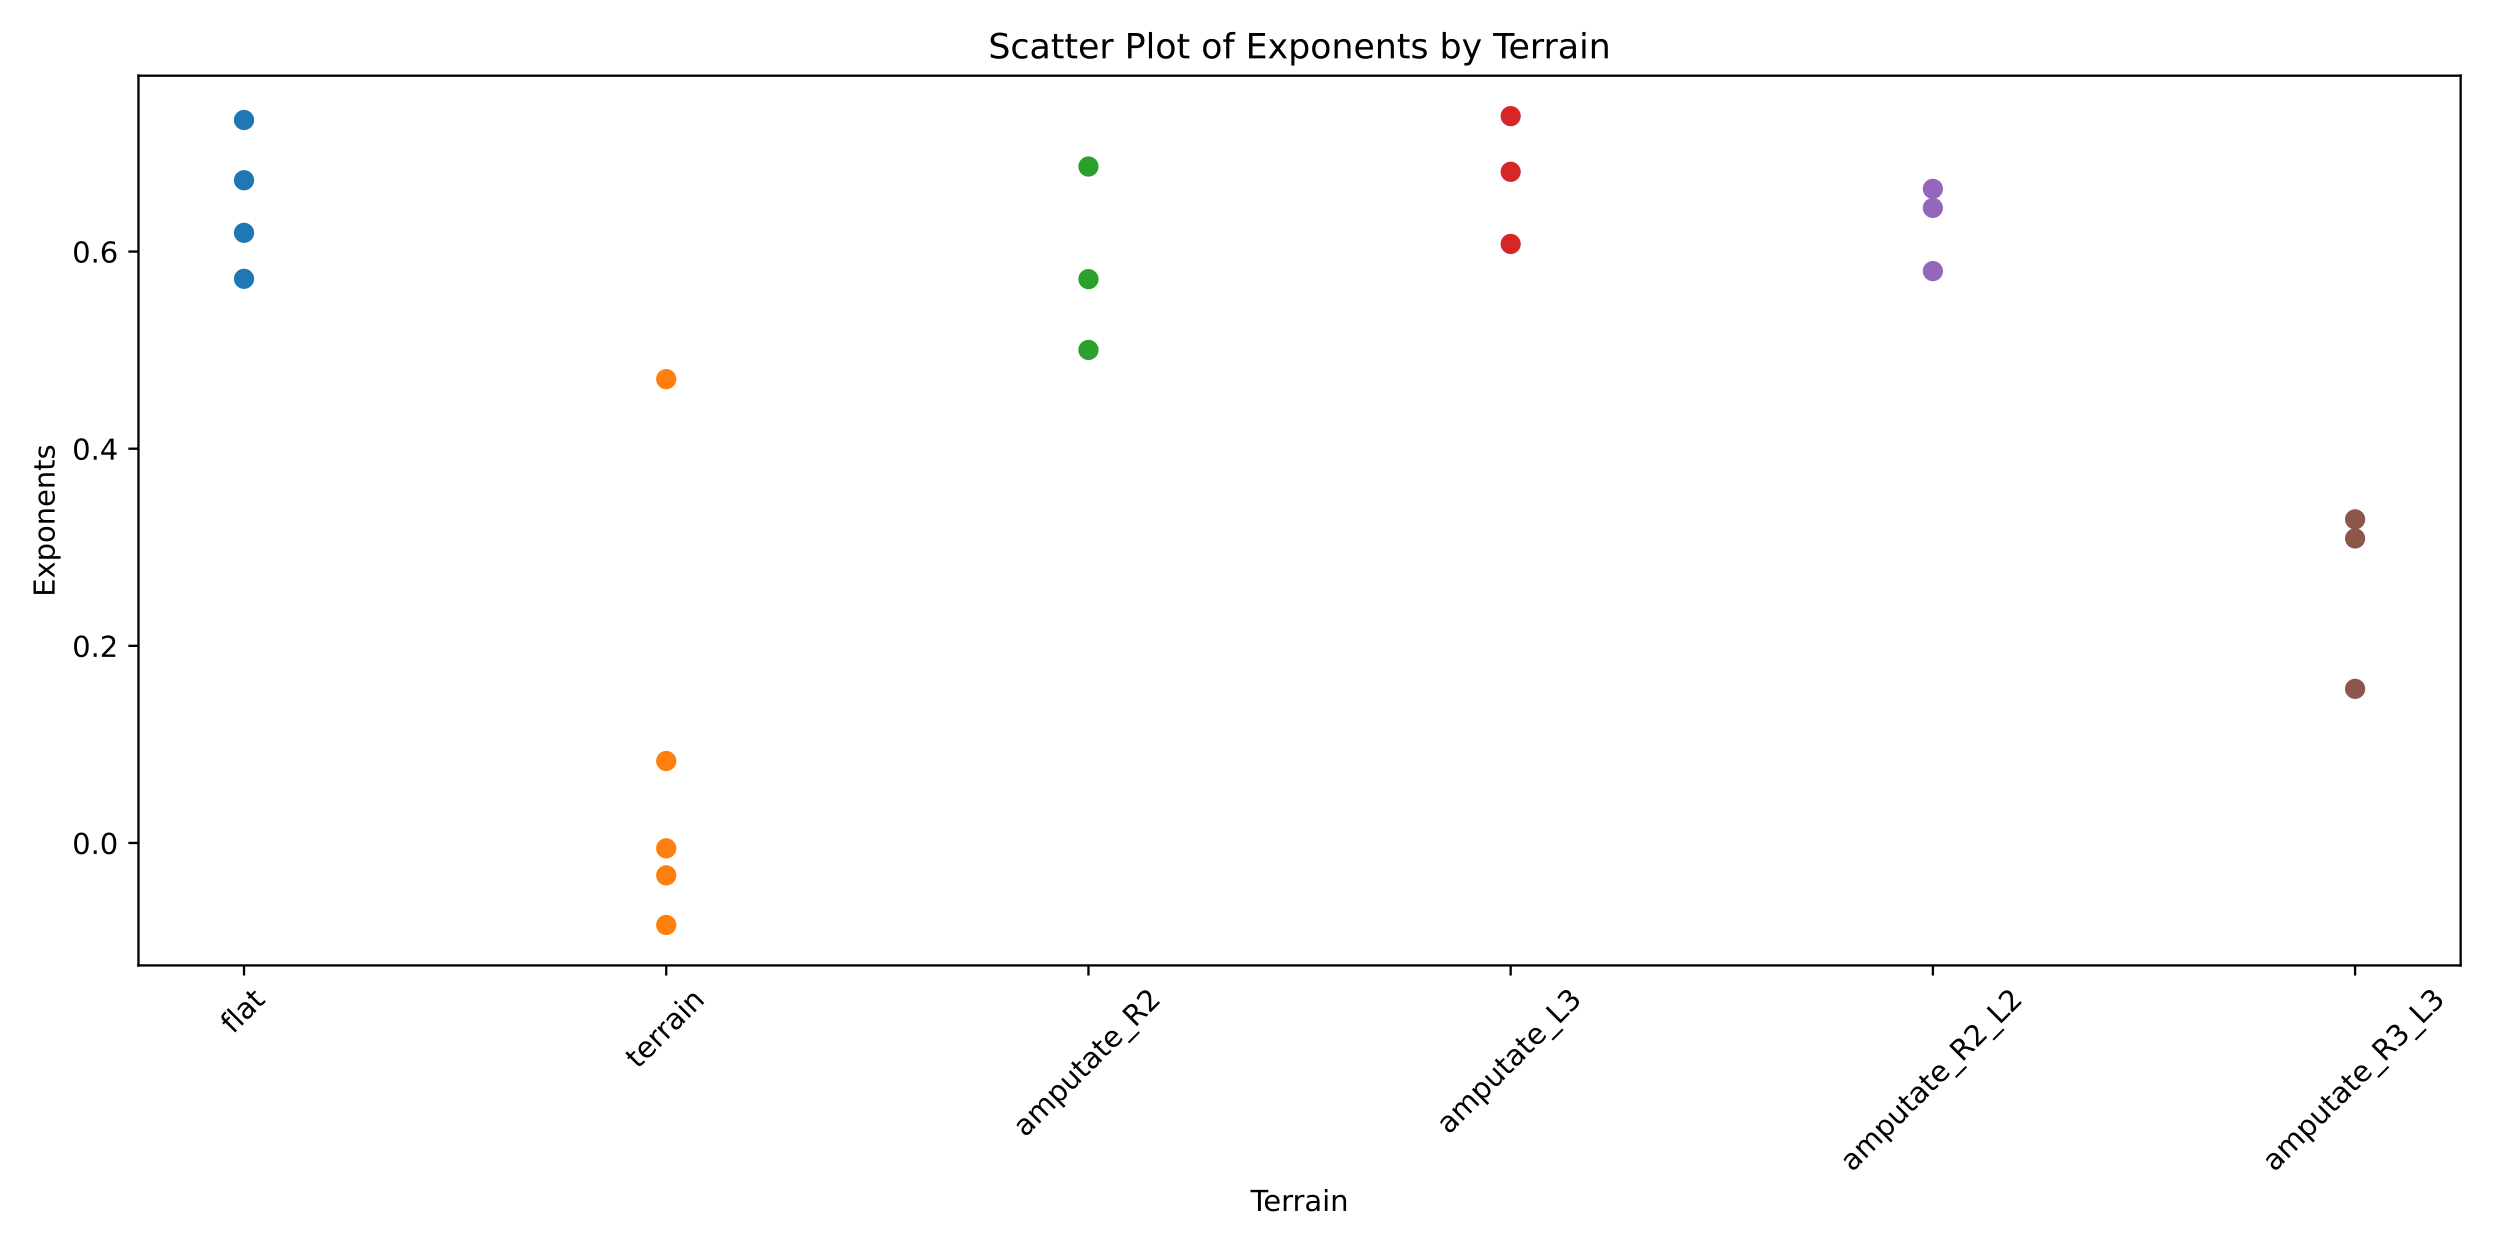
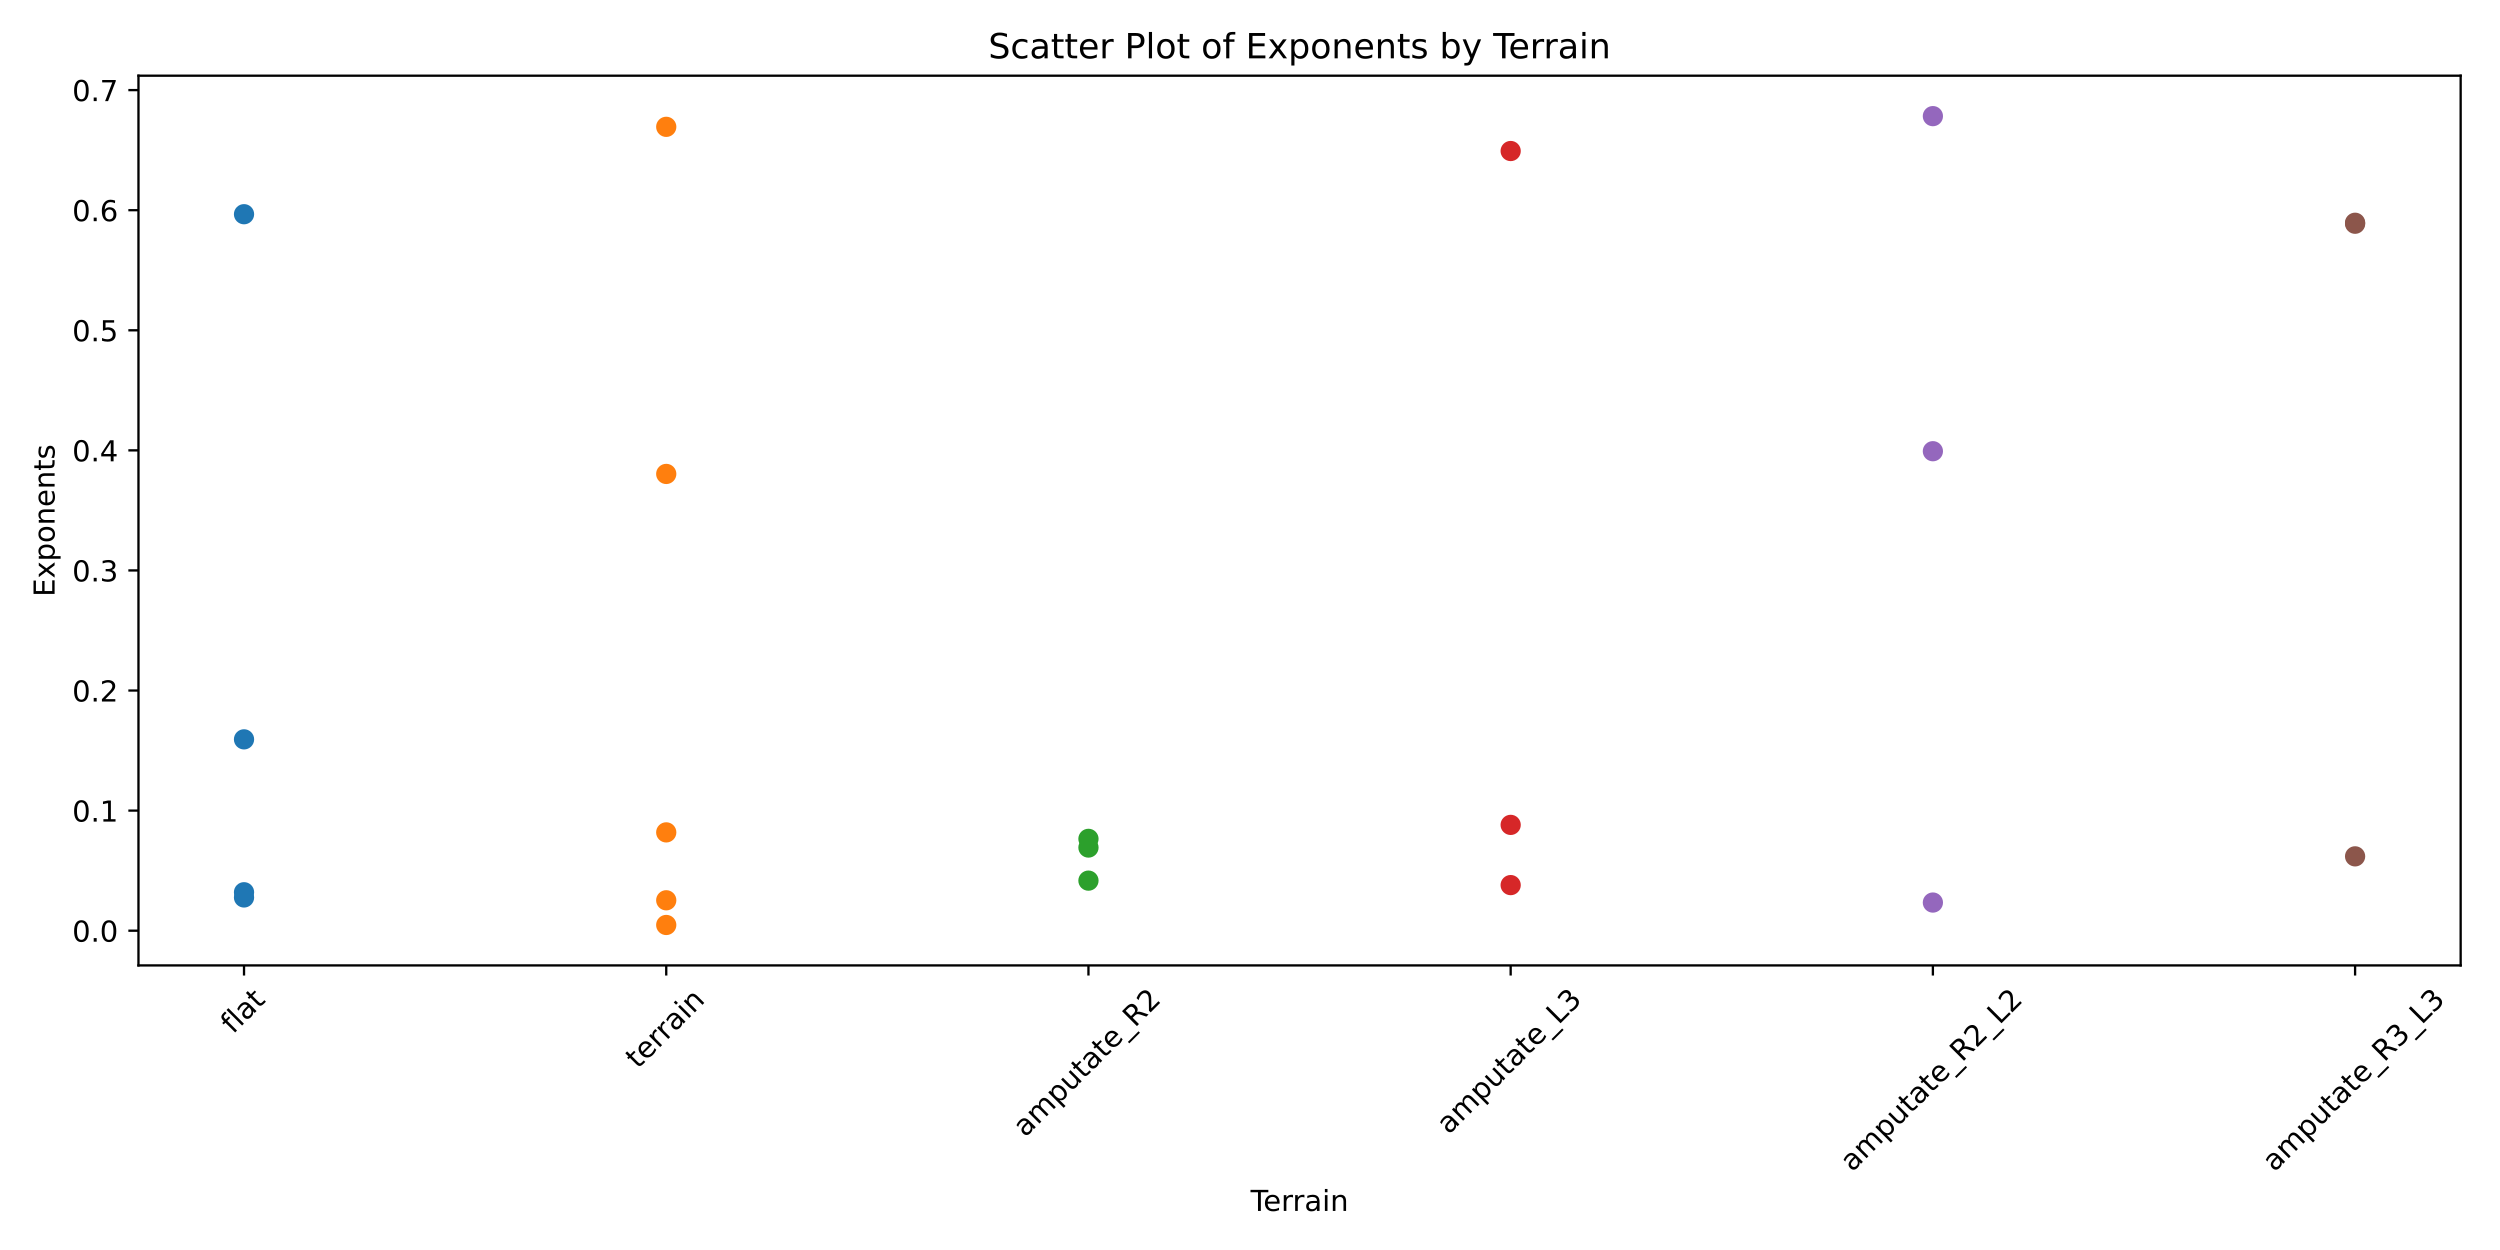
<svg xmlns="http://www.w3.org/2000/svg" xmlns:xlink="http://www.w3.org/1999/xlink" width="864pt" height="432pt" viewBox="0 0 864 432" version="1.1">
  <defs>
    <style type="text/css">*{stroke-linejoin: round; stroke-linecap: butt}</style>
  </defs>
  <g id="figure_1">
    <g id="patch_1">
      <path d="M 0 432  L 864 432  L 864 0  L 0 0  z " style="fill: #ffffff" />
    </g>
    <g id="axes_1">
      <g id="patch_2">
        <path d="M 47.855 333.648  L 850.401 333.648  L 850.401 26.16  L 47.855 26.16  z " style="fill: #ffffff" />
      </g>
      <g id="PathCollection_1">
        <defs>
-           <path id="me77b63326f" d="M 0 3  C 0.796 3 1.559 2.684 2.121 2.121  C 2.684 1.559 3 0.796 3 0  C 3 -0.796 2.684 -1.559 2.121 -2.121  C 1.559 -2.684 0.796 -3 0 -3  C -0.796 -3 -1.559 -2.684 -2.121 -2.121  C -2.684 -1.559 -3 -0.796 -3 0  C -3 0.796 -2.684 1.559 -2.121 2.121  C -1.559 2.684 -0.796 3 0 3  z " style="stroke: #1f77b4" />
-         </defs>
-         <g clip-path="url(#p70f7010eb5)">
-           <use xlink:href="#me77b63326f" x="84.334" y="41.478" style="fill: #1f77b4; stroke: #1f77b4" />
-           <use xlink:href="#me77b63326f" x="84.334" y="62.297" style="fill: #1f77b4; stroke: #1f77b4" />
-           <use xlink:href="#me77b63326f" x="84.334" y="80.461" style="fill: #1f77b4; stroke: #1f77b4" />
-           <use xlink:href="#me77b63326f" x="84.334" y="96.36" style="fill: #1f77b4; stroke: #1f77b4" />
+           <path id="m7a53cfceef" d="M 0 3  C 0.796 3 1.559 2.684 2.121 2.121  C 2.684 1.559 3 0.796 3 0  C 3 -0.796 2.684 -1.559 2.121 -2.121  C 1.559 -2.684 0.796 -3 0 -3  C -0.796 -3 -1.559 -2.684 -2.121 -2.121  C -2.684 -1.559 -3 -0.796 -3 0  C -3 0.796 -2.684 1.559 -2.121 2.121  C -1.559 2.684 -0.796 3 0 3  z " style="stroke: #1f77b4" />
+         </defs>
+         <g clip-path="url(#pd0fecdc5cd)">
+           <use xlink:href="#m7a53cfceef" x="84.334" y="74.033" style="fill: #1f77b4; stroke: #1f77b4" />
+           <use xlink:href="#m7a53cfceef" x="84.334" y="255.52" style="fill: #1f77b4; stroke: #1f77b4" />
+           <use xlink:href="#m7a53cfceef" x="84.334" y="310.161" style="fill: #1f77b4; stroke: #1f77b4" />
+           <use xlink:href="#m7a53cfceef" x="84.334" y="308.36" style="fill: #1f77b4; stroke: #1f77b4" />
        </g>
      </g>
      <g id="PathCollection_2">
        <defs>
-           <path id="m90e0bdf16c" d="M 0 3  C 0.796 3 1.559 2.684 2.121 2.121  C 2.684 1.559 3 0.796 3 0  C 3 -0.796 2.684 -1.559 2.121 -2.121  C 1.559 -2.684 0.796 -3 0 -3  C -0.796 -3 -1.559 -2.684 -2.121 -2.121  C -2.684 -1.559 -3 -0.796 -3 0  C -3 0.796 -2.684 1.559 -2.121 2.121  C -1.559 2.684 -0.796 3 0 3  z " style="stroke: #ff7f0e" />
-         </defs>
-         <g clip-path="url(#p70f7010eb5)">
-           <use xlink:href="#m90e0bdf16c" x="230.252" y="262.997" style="fill: #ff7f0e; stroke: #ff7f0e" />
-           <use xlink:href="#m90e0bdf16c" x="230.252" y="319.672" style="fill: #ff7f0e; stroke: #ff7f0e" />
-           <use xlink:href="#m90e0bdf16c" x="230.252" y="302.522" style="fill: #ff7f0e; stroke: #ff7f0e" />
-           <use xlink:href="#m90e0bdf16c" x="230.252" y="293.192" style="fill: #ff7f0e; stroke: #ff7f0e" />
-           <use xlink:href="#m90e0bdf16c" x="230.252" y="131.033" style="fill: #ff7f0e; stroke: #ff7f0e" />
+           <path id="m5915ebbc34" d="M 0 3  C 0.796 3 1.559 2.684 2.121 2.121  C 2.684 1.559 3 0.796 3 0  C 3 -0.796 2.684 -1.559 2.121 -2.121  C 1.559 -2.684 0.796 -3 0 -3  C -0.796 -3 -1.559 -2.684 -2.121 -2.121  C -2.684 -1.559 -3 -0.796 -3 0  C -3 0.796 -2.684 1.559 -2.121 2.121  C -1.559 2.684 -0.796 3 0 3  z " style="stroke: #ff7f0e" />
+         </defs>
+         <g clip-path="url(#pd0fecdc5cd)">
+           <use xlink:href="#m5915ebbc34" x="230.252" y="287.673" style="fill: #ff7f0e; stroke: #ff7f0e" />
+           <use xlink:href="#m5915ebbc34" x="230.252" y="163.793" style="fill: #ff7f0e; stroke: #ff7f0e" />
+           <use xlink:href="#m5915ebbc34" x="230.252" y="43.835" style="fill: #ff7f0e; stroke: #ff7f0e" />
+           <use xlink:href="#m5915ebbc34" x="230.252" y="319.672" style="fill: #ff7f0e; stroke: #ff7f0e" />
+           <use xlink:href="#m5915ebbc34" x="230.252" y="311.142" style="fill: #ff7f0e; stroke: #ff7f0e" />
        </g>
      </g>
      <g id="PathCollection_3">
        <defs>
-           <path id="m33045374b4" d="M 0 3  C 0.796 3 1.559 2.684 2.121 2.121  C 2.684 1.559 3 0.796 3 0  C 3 -0.796 2.684 -1.559 2.121 -2.121  C 1.559 -2.684 0.796 -3 0 -3  C -0.796 -3 -1.559 -2.684 -2.121 -2.121  C -2.684 -1.559 -3 -0.796 -3 0  C -3 0.796 -2.684 1.559 -2.121 2.121  C -1.559 2.684 -0.796 3 0 3  z " style="stroke: #2ca02c" />
-         </defs>
-         <g clip-path="url(#p70f7010eb5)">
-           <use xlink:href="#m33045374b4" x="376.169" y="96.467" style="fill: #2ca02c; stroke: #2ca02c" />
-           <use xlink:href="#m33045374b4" x="376.169" y="120.933" style="fill: #2ca02c; stroke: #2ca02c" />
-           <use xlink:href="#m33045374b4" x="376.169" y="57.553" style="fill: #2ca02c; stroke: #2ca02c" />
+           <path id="mcf0d9c2738" d="M 0 3  C 0.796 3 1.559 2.684 2.121 2.121  C 2.684 1.559 3 0.796 3 0  C 3 -0.796 2.684 -1.559 2.121 -2.121  C 1.559 -2.684 0.796 -3 0 -3  C -0.796 -3 -1.559 -2.684 -2.121 -2.121  C -2.684 -1.559 -3 -0.796 -3 0  C -3 0.796 -2.684 1.559 -2.121 2.121  C -1.559 2.684 -0.796 3 0 3  z " style="stroke: #2ca02c" />
+         </defs>
+         <g clip-path="url(#pd0fecdc5cd)">
+           <use xlink:href="#mcf0d9c2738" x="376.169" y="292.911" style="fill: #2ca02c; stroke: #2ca02c" />
+           <use xlink:href="#mcf0d9c2738" x="376.169" y="304.349" style="fill: #2ca02c; stroke: #2ca02c" />
+           <use xlink:href="#mcf0d9c2738" x="376.169" y="289.91" style="fill: #2ca02c; stroke: #2ca02c" />
        </g>
      </g>
      <g id="PathCollection_4">
        <defs>
-           <path id="m9516d49297" d="M 0 3  C 0.796 3 1.559 2.684 2.121 2.121  C 2.684 1.559 3 0.796 3 0  C 3 -0.796 2.684 -1.559 2.121 -2.121  C 1.559 -2.684 0.796 -3 0 -3  C -0.796 -3 -1.559 -2.684 -2.121 -2.121  C -2.684 -1.559 -3 -0.796 -3 0  C -3 0.796 -2.684 1.559 -2.121 2.121  C -1.559 2.684 -0.796 3 0 3  z " style="stroke: #d62728" />
-         </defs>
-         <g clip-path="url(#p70f7010eb5)">
-           <use xlink:href="#m9516d49297" x="522.086" y="59.372" style="fill: #d62728; stroke: #d62728" />
-           <use xlink:href="#m9516d49297" x="522.086" y="40.137" style="fill: #d62728; stroke: #d62728" />
-           <use xlink:href="#m9516d49297" x="522.086" y="84.309" style="fill: #d62728; stroke: #d62728" />
+           <path id="m8e960720e1" d="M 0 3  C 0.796 3 1.559 2.684 2.121 2.121  C 2.684 1.559 3 0.796 3 0  C 3 -0.796 2.684 -1.559 2.121 -2.121  C 1.559 -2.684 0.796 -3 0 -3  C -0.796 -3 -1.559 -2.684 -2.121 -2.121  C -2.684 -1.559 -3 -0.796 -3 0  C -3 0.796 -2.684 1.559 -2.121 2.121  C -1.559 2.684 -0.796 3 0 3  z " style="stroke: #d62728" />
+         </defs>
+         <g clip-path="url(#pd0fecdc5cd)">
+           <use xlink:href="#m8e960720e1" x="522.086" y="285.08" style="fill: #d62728; stroke: #d62728" />
+           <use xlink:href="#m8e960720e1" x="522.086" y="52.193" style="fill: #d62728; stroke: #d62728" />
+           <use xlink:href="#m8e960720e1" x="522.086" y="305.891" style="fill: #d62728; stroke: #d62728" />
        </g>
      </g>
      <g id="PathCollection_5">
        <defs>
-           <path id="m6794173ff3" d="M 0 3  C 0.796 3 1.559 2.684 2.121 2.121  C 2.684 1.559 3 0.796 3 0  C 3 -0.796 2.684 -1.559 2.121 -2.121  C 1.559 -2.684 0.796 -3 0 -3  C -0.796 -3 -1.559 -2.684 -2.121 -2.121  C -2.684 -1.559 -3 -0.796 -3 0  C -3 0.796 -2.684 1.559 -2.121 2.121  C -1.559 2.684 -0.796 3 0 3  z " style="stroke: #9467bd" />
-         </defs>
-         <g clip-path="url(#p70f7010eb5)">
-           <use xlink:href="#m6794173ff3" x="668.004" y="93.69" style="fill: #9467bd; stroke: #9467bd" />
-           <use xlink:href="#m6794173ff3" x="668.004" y="65.284" style="fill: #9467bd; stroke: #9467bd" />
-           <use xlink:href="#m6794173ff3" x="668.004" y="71.858" style="fill: #9467bd; stroke: #9467bd" />
+           <path id="m74919e1c3d" d="M 0 3  C 0.796 3 1.559 2.684 2.121 2.121  C 2.684 1.559 3 0.796 3 0  C 3 -0.796 2.684 -1.559 2.121 -2.121  C 1.559 -2.684 0.796 -3 0 -3  C -0.796 -3 -1.559 -2.684 -2.121 -2.121  C -2.684 -1.559 -3 -0.796 -3 0  C -3 0.796 -2.684 1.559 -2.121 2.121  C -1.559 2.684 -0.796 3 0 3  z " style="stroke: #9467bd" />
+         </defs>
+         <g clip-path="url(#pd0fecdc5cd)">
+           <use xlink:href="#m74919e1c3d" x="668.004" y="155.94" style="fill: #9467bd; stroke: #9467bd" />
+           <use xlink:href="#m74919e1c3d" x="668.004" y="311.921" style="fill: #9467bd; stroke: #9467bd" />
+           <use xlink:href="#m74919e1c3d" x="668.004" y="40.137" style="fill: #9467bd; stroke: #9467bd" />
        </g>
      </g>
      <g id="PathCollection_6">
        <defs>
-           <path id="m2252a61fe4" d="M 0 3  C 0.796 3 1.559 2.684 2.121 2.121  C 2.684 1.559 3 0.796 3 0  C 3 -0.796 2.684 -1.559 2.121 -2.121  C 1.559 -2.684 0.796 -3 0 -3  C -0.796 -3 -1.559 -2.684 -2.121 -2.121  C -2.684 -1.559 -3 -0.796 -3 0  C -3 0.796 -2.684 1.559 -2.121 2.121  C -1.559 2.684 -0.796 3 0 3  z " style="stroke: #8c564b" />
-         </defs>
-         <g clip-path="url(#p70f7010eb5)">
-           <use xlink:href="#m2252a61fe4" x="813.921" y="179.48" style="fill: #8c564b; stroke: #8c564b" />
-           <use xlink:href="#m2252a61fe4" x="813.921" y="238.063" style="fill: #8c564b; stroke: #8c564b" />
-           <use xlink:href="#m2252a61fe4" x="813.921" y="186.088" style="fill: #8c564b; stroke: #8c564b" />
+           <path id="m947b12ff19" d="M 0 3  C 0.796 3 1.559 2.684 2.121 2.121  C 2.684 1.559 3 0.796 3 0  C 3 -0.796 2.684 -1.559 2.121 -2.121  C 1.559 -2.684 0.796 -3 0 -3  C -0.796 -3 -1.559 -2.684 -2.121 -2.121  C -2.684 -1.559 -3 -0.796 -3 0  C -3 0.796 -2.684 1.559 -2.121 2.121  C -1.559 2.684 -0.796 3 0 3  z " style="stroke: #8c564b" />
+         </defs>
+         <g clip-path="url(#pd0fecdc5cd)">
+           <use xlink:href="#m947b12ff19" x="813.921" y="76.985" style="fill: #8c564b; stroke: #8c564b" />
+           <use xlink:href="#m947b12ff19" x="813.921" y="77.321" style="fill: #8c564b; stroke: #8c564b" />
+           <use xlink:href="#m947b12ff19" x="813.921" y="295.956" style="fill: #8c564b; stroke: #8c564b" />
        </g>
      </g>
      <g id="matplotlib.axis_1">
        <g id="xtick_1">
          <g id="line2d_1">
            <defs>
-               <path id="mda18bbfcbf" d="M 0 0  L 0 3.5  " style="stroke: #000000; stroke-width: 0.8" />
+               <path id="md833da6a9b" d="M 0 0  L 0 3.5  " style="stroke: #000000; stroke-width: 0.8" />
            </defs>
            <g>
-               <use xlink:href="#mda18bbfcbf" x="84.334" y="333.648" style="stroke: #000000; stroke-width: 0.8" />
+               <use xlink:href="#md833da6a9b" x="84.334" y="333.648" style="stroke: #000000; stroke-width: 0.8" />
            </g>
          </g>
          <g id="text_1">
            <g transform="translate(80.50602 357.5803) rotate(-45) scale(0.1 -0.1)">
              <defs>
                <path id="DejaVuSans-66" d="M 2375 4863  L 2375 4384  L 1825 4384  Q 1516 4384 1395 4259  Q 1275 4134 1275 3809  L 1275 3500  L 2222 3500  L 2222 3053  L 1275 3053  L 1275 0  L 697 0  L 697 3053  L 147 3053  L 147 3500  L 697 3500  L 697 3744  Q 697 4328 969 4595  Q 1241 4863 1831 4863  L 2375 4863  z " transform="scale(0.015625)" />
                <path id="DejaVuSans-6c" d="M 603 4863  L 1178 4863  L 1178 0  L 603 0  L 603 4863  z " transform="scale(0.015625)" />
                <path id="DejaVuSans-61" d="M 2194 1759  Q 1497 1759 1228 1600  Q 959 1441 959 1056  Q 959 750 1161 570  Q 1363 391 1709 391  Q 2188 391 2477 730  Q 2766 1069 2766 1631  L 2766 1759  L 2194 1759  z M 3341 1997  L 3341 0  L 2766 0  L 2766 531  Q 2569 213 2275 61  Q 1981 -91 1556 -91  Q 1019 -91 701 211  Q 384 513 384 1019  Q 384 1609 779 1909  Q 1175 2209 1959 2209  L 2766 2209  L 2766 2266  Q 2766 2663 2505 2880  Q 2244 3097 1772 3097  Q 1472 3097 1187 3025  Q 903 2953 641 2809  L 641 3341  Q 956 3463 1253 3523  Q 1550 3584 1831 3584  Q 2591 3584 2966 3190  Q 3341 2797 3341 1997  z " transform="scale(0.015625)" />
                <path id="DejaVuSans-74" d="M 1172 4494  L 1172 3500  L 2356 3500  L 2356 3053  L 1172 3053  L 1172 1153  Q 1172 725 1289 603  Q 1406 481 1766 481  L 2356 481  L 2356 0  L 1766 0  Q 1100 0 847 248  Q 594 497 594 1153  L 594 3053  L 172 3053  L 172 3500  L 594 3500  L 594 4494  L 1172 4494  z " transform="scale(0.015625)" />
              </defs>
              <use xlink:href="#DejaVuSans-66" />
              <use xlink:href="#DejaVuSans-6c" x="35.205" />
              <use xlink:href="#DejaVuSans-61" x="62.988" />
              <use xlink:href="#DejaVuSans-74" x="124.268" />
            </g>
          </g>
        </g>
        <g id="xtick_2">
          <g id="line2d_2">
            <g>
-               <use xlink:href="#mda18bbfcbf" x="230.252" y="333.648" style="stroke: #000000; stroke-width: 0.8" />
+               <use xlink:href="#md833da6a9b" x="230.252" y="333.648" style="stroke: #000000; stroke-width: 0.8" />
            </g>
          </g>
          <g id="text_2">
            <g transform="translate(220.4069 369.6133) rotate(-45) scale(0.1 -0.1)">
              <defs>
                <path id="DejaVuSans-65" d="M 3597 1894  L 3597 1613  L 953 1613  Q 991 1019 1311 708  Q 1631 397 2203 397  Q 2534 397 2845 478  Q 3156 559 3463 722  L 3463 178  Q 3153 47 2828 -22  Q 2503 -91 2169 -91  Q 1331 -91 842 396  Q 353 884 353 1716  Q 353 2575 817 3079  Q 1281 3584 2069 3584  Q 2775 3584 3186 3129  Q 3597 2675 3597 1894  z M 3022 2063  Q 3016 2534 2758 2815  Q 2500 3097 2075 3097  Q 1594 3097 1305 2825  Q 1016 2553 972 2059  L 3022 2063  z " transform="scale(0.015625)" />
                <path id="DejaVuSans-72" d="M 2631 2963  Q 2534 3019 2420 3045  Q 2306 3072 2169 3072  Q 1681 3072 1420 2755  Q 1159 2438 1159 1844  L 1159 0  L 581 0  L 581 3500  L 1159 3500  L 1159 2956  Q 1341 3275 1631 3429  Q 1922 3584 2338 3584  Q 2397 3584 2469 3576  Q 2541 3569 2628 3553  L 2631 2963  z " transform="scale(0.015625)" />
                <path id="DejaVuSans-69" d="M 603 3500  L 1178 3500  L 1178 0  L 603 0  L 603 3500  z M 603 4863  L 1178 4863  L 1178 4134  L 603 4134  L 603 4863  z " transform="scale(0.015625)" />
                <path id="DejaVuSans-6e" d="M 3513 2113  L 3513 0  L 2938 0  L 2938 2094  Q 2938 2591 2744 2837  Q 2550 3084 2163 3084  Q 1697 3084 1428 2787  Q 1159 2491 1159 1978  L 1159 0  L 581 0  L 581 3500  L 1159 3500  L 1159 2956  Q 1366 3272 1645 3428  Q 1925 3584 2291 3584  Q 2894 3584 3203 3211  Q 3513 2838 3513 2113  z " transform="scale(0.015625)" />
              </defs>
              <use xlink:href="#DejaVuSans-74" />
              <use xlink:href="#DejaVuSans-65" x="39.209" />
              <use xlink:href="#DejaVuSans-72" x="100.732" />
              <use xlink:href="#DejaVuSans-72" x="140.096" />
              <use xlink:href="#DejaVuSans-61" x="181.209" />
              <use xlink:href="#DejaVuSans-69" x="242.488" />
              <use xlink:href="#DejaVuSans-6e" x="270.271" />
            </g>
          </g>
        </g>
        <g id="xtick_3">
          <g id="line2d_3">
            <g>
-               <use xlink:href="#mda18bbfcbf" x="376.169" y="333.648" style="stroke: #000000; stroke-width: 0.8" />
+               <use xlink:href="#md833da6a9b" x="376.169" y="333.648" style="stroke: #000000; stroke-width: 0.8" />
            </g>
          </g>
          <g id="text_3">
            <g transform="translate(354.2759 393.2638) rotate(-45) scale(0.1 -0.1)">
              <defs>
                <path id="DejaVuSans-6d" d="M 3328 2828  Q 3544 3216 3844 3400  Q 4144 3584 4550 3584  Q 5097 3584 5394 3201  Q 5691 2819 5691 2113  L 5691 0  L 5113 0  L 5113 2094  Q 5113 2597 4934 2840  Q 4756 3084 4391 3084  Q 3944 3084 3684 2787  Q 3425 2491 3425 1978  L 3425 0  L 2847 0  L 2847 2094  Q 2847 2600 2669 2842  Q 2491 3084 2119 3084  Q 1678 3084 1418 2786  Q 1159 2488 1159 1978  L 1159 0  L 581 0  L 581 3500  L 1159 3500  L 1159 2956  Q 1356 3278 1631 3431  Q 1906 3584 2284 3584  Q 2666 3584 2933 3390  Q 3200 3197 3328 2828  z " transform="scale(0.015625)" />
                <path id="DejaVuSans-70" d="M 1159 525  L 1159 -1331  L 581 -1331  L 581 3500  L 1159 3500  L 1159 2969  Q 1341 3281 1617 3432  Q 1894 3584 2278 3584  Q 2916 3584 3314 3078  Q 3713 2572 3713 1747  Q 3713 922 3314 415  Q 2916 -91 2278 -91  Q 1894 -91 1617 61  Q 1341 213 1159 525  z M 3116 1747  Q 3116 2381 2855 2742  Q 2594 3103 2138 3103  Q 1681 3103 1420 2742  Q 1159 2381 1159 1747  Q 1159 1113 1420 752  Q 1681 391 2138 391  Q 2594 391 2855 752  Q 3116 1113 3116 1747  z " transform="scale(0.015625)" />
                <path id="DejaVuSans-75" d="M 544 1381  L 544 3500  L 1119 3500  L 1119 1403  Q 1119 906 1312 657  Q 1506 409 1894 409  Q 2359 409 2629 706  Q 2900 1003 2900 1516  L 2900 3500  L 3475 3500  L 3475 0  L 2900 0  L 2900 538  Q 2691 219 2414 64  Q 2138 -91 1772 -91  Q 1169 -91 856 284  Q 544 659 544 1381  z M 1991 3584  L 1991 3584  z " transform="scale(0.015625)" />
                <path id="DejaVuSans-5f" d="M 3263 -1063  L 3263 -1509  L -63 -1509  L -63 -1063  L 3263 -1063  z " transform="scale(0.015625)" />
                <path id="DejaVuSans-52" d="M 2841 2188  Q 3044 2119 3236 1894  Q 3428 1669 3622 1275  L 4263 0  L 3584 0  L 2988 1197  Q 2756 1666 2539 1819  Q 2322 1972 1947 1972  L 1259 1972  L 1259 0  L 628 0  L 628 4666  L 2053 4666  Q 2853 4666 3247 4331  Q 3641 3997 3641 3322  Q 3641 2881 3436 2590  Q 3231 2300 2841 2188  z M 1259 4147  L 1259 2491  L 2053 2491  Q 2509 2491 2742 2702  Q 2975 2913 2975 3322  Q 2975 3731 2742 3939  Q 2509 4147 2053 4147  L 1259 4147  z " transform="scale(0.015625)" />
                <path id="DejaVuSans-32" d="M 1228 531  L 3431 531  L 3431 0  L 469 0  L 469 531  Q 828 903 1448 1529  Q 2069 2156 2228 2338  Q 2531 2678 2651 2914  Q 2772 3150 2772 3378  Q 2772 3750 2511 3984  Q 2250 4219 1831 4219  Q 1534 4219 1204 4116  Q 875 4013 500 3803  L 500 4441  Q 881 4594 1212 4672  Q 1544 4750 1819 4750  Q 2544 4750 2975 4387  Q 3406 4025 3406 3419  Q 3406 3131 3298 2873  Q 3191 2616 2906 2266  Q 2828 2175 2409 1742  Q 1991 1309 1228 531  z " transform="scale(0.015625)" />
              </defs>
              <use xlink:href="#DejaVuSans-61" />
              <use xlink:href="#DejaVuSans-6d" x="61.279" />
              <use xlink:href="#DejaVuSans-70" x="158.691" />
              <use xlink:href="#DejaVuSans-75" x="222.168" />
              <use xlink:href="#DejaVuSans-74" x="285.547" />
              <use xlink:href="#DejaVuSans-61" x="324.756" />
              <use xlink:href="#DejaVuSans-74" x="386.035" />
              <use xlink:href="#DejaVuSans-65" x="425.244" />
              <use xlink:href="#DejaVuSans-5f" x="486.768" />
              <use xlink:href="#DejaVuSans-52" x="536.768" />
              <use xlink:href="#DejaVuSans-32" x="606.25" />
            </g>
          </g>
        </g>
        <g id="xtick_4">
          <g id="line2d_4">
            <g>
-               <use xlink:href="#mda18bbfcbf" x="522.086" y="333.648" style="stroke: #000000; stroke-width: 0.8" />
+               <use xlink:href="#md833da6a9b" x="522.086" y="333.648" style="stroke: #000000; stroke-width: 0.8" />
            </g>
          </g>
          <g id="text_4">
            <g transform="translate(500.6799 392.2904) rotate(-45) scale(0.1 -0.1)">
              <defs>
                <path id="DejaVuSans-4c" d="M 628 4666  L 1259 4666  L 1259 531  L 3531 531  L 3531 0  L 628 0  L 628 4666  z " transform="scale(0.015625)" />
                <path id="DejaVuSans-33" d="M 2597 2516  Q 3050 2419 3304 2112  Q 3559 1806 3559 1356  Q 3559 666 3084 287  Q 2609 -91 1734 -91  Q 1441 -91 1130 -33  Q 819 25 488 141  L 488 750  Q 750 597 1062 519  Q 1375 441 1716 441  Q 2309 441 2620 675  Q 2931 909 2931 1356  Q 2931 1769 2642 2001  Q 2353 2234 1838 2234  L 1294 2234  L 1294 2753  L 1863 2753  Q 2328 2753 2575 2939  Q 2822 3125 2822 3475  Q 2822 3834 2567 4026  Q 2313 4219 1838 4219  Q 1578 4219 1281 4162  Q 984 4106 628 3988  L 628 4550  Q 988 4650 1302 4700  Q 1616 4750 1894 4750  Q 2613 4750 3031 4423  Q 3450 4097 3450 3541  Q 3450 3153 3228 2886  Q 3006 2619 2597 2516  z " transform="scale(0.015625)" />
              </defs>
              <use xlink:href="#DejaVuSans-61" />
              <use xlink:href="#DejaVuSans-6d" x="61.279" />
              <use xlink:href="#DejaVuSans-70" x="158.691" />
              <use xlink:href="#DejaVuSans-75" x="222.168" />
              <use xlink:href="#DejaVuSans-74" x="285.547" />
              <use xlink:href="#DejaVuSans-61" x="324.756" />
              <use xlink:href="#DejaVuSans-74" x="386.035" />
              <use xlink:href="#DejaVuSans-65" x="425.244" />
              <use xlink:href="#DejaVuSans-5f" x="486.768" />
              <use xlink:href="#DejaVuSans-4c" x="536.768" />
              <use xlink:href="#DejaVuSans-33" x="592.48" />
            </g>
          </g>
        </g>
        <g id="xtick_5">
          <g id="line2d_5">
            <g>
-               <use xlink:href="#mda18bbfcbf" x="668.004" y="333.648" style="stroke: #000000; stroke-width: 0.8" />
+               <use xlink:href="#md833da6a9b" x="668.004" y="333.648" style="stroke: #000000; stroke-width: 0.8" />
            </g>
          </g>
          <g id="text_5">
            <g transform="translate(640.1234 405.2382) rotate(-45) scale(0.1 -0.1)">
              <use xlink:href="#DejaVuSans-61" />
              <use xlink:href="#DejaVuSans-6d" x="61.279" />
              <use xlink:href="#DejaVuSans-70" x="158.691" />
              <use xlink:href="#DejaVuSans-75" x="222.168" />
              <use xlink:href="#DejaVuSans-74" x="285.547" />
              <use xlink:href="#DejaVuSans-61" x="324.756" />
              <use xlink:href="#DejaVuSans-74" x="386.035" />
              <use xlink:href="#DejaVuSans-65" x="425.244" />
              <use xlink:href="#DejaVuSans-5f" x="486.768" />
              <use xlink:href="#DejaVuSans-52" x="536.768" />
              <use xlink:href="#DejaVuSans-32" x="606.25" />
              <use xlink:href="#DejaVuSans-5f" x="669.873" />
              <use xlink:href="#DejaVuSans-4c" x="719.873" />
              <use xlink:href="#DejaVuSans-32" x="775.586" />
            </g>
          </g>
        </g>
        <g id="xtick_6">
          <g id="line2d_6">
            <g>
-               <use xlink:href="#mda18bbfcbf" x="813.921" y="333.648" style="stroke: #000000; stroke-width: 0.8" />
+               <use xlink:href="#md833da6a9b" x="813.921" y="333.648" style="stroke: #000000; stroke-width: 0.8" />
            </g>
          </g>
          <g id="text_6">
            <g transform="translate(786.0408 405.2382) rotate(-45) scale(0.1 -0.1)">
              <use xlink:href="#DejaVuSans-61" />
              <use xlink:href="#DejaVuSans-6d" x="61.279" />
              <use xlink:href="#DejaVuSans-70" x="158.691" />
              <use xlink:href="#DejaVuSans-75" x="222.168" />
              <use xlink:href="#DejaVuSans-74" x="285.547" />
              <use xlink:href="#DejaVuSans-61" x="324.756" />
              <use xlink:href="#DejaVuSans-74" x="386.035" />
              <use xlink:href="#DejaVuSans-65" x="425.244" />
              <use xlink:href="#DejaVuSans-5f" x="486.768" />
              <use xlink:href="#DejaVuSans-52" x="536.768" />
              <use xlink:href="#DejaVuSans-33" x="606.25" />
              <use xlink:href="#DejaVuSans-5f" x="669.873" />
              <use xlink:href="#DejaVuSans-4c" x="719.873" />
              <use xlink:href="#DejaVuSans-33" x="775.586" />
            </g>
          </g>
        </g>
        <g id="text_7">
          <g transform="translate(432.202 418.5039) scale(0.1 -0.1)">
            <defs>
              <path id="DejaVuSans-54" d="M -19 4666  L 3928 4666  L 3928 4134  L 2272 4134  L 2272 0  L 1638 0  L 1638 4134  L -19 4134  L -19 4666  z " transform="scale(0.015625)" />
            </defs>
            <use xlink:href="#DejaVuSans-54" />
            <use xlink:href="#DejaVuSans-65" x="44.084" />
            <use xlink:href="#DejaVuSans-72" x="105.607" />
            <use xlink:href="#DejaVuSans-72" x="144.971" />
            <use xlink:href="#DejaVuSans-61" x="186.084" />
            <use xlink:href="#DejaVuSans-69" x="247.363" />
            <use xlink:href="#DejaVuSans-6e" x="275.146" />
          </g>
        </g>
      </g>
      <g id="matplotlib.axis_2">
        <g id="ytick_1">
          <g id="line2d_7">
            <defs>
-               <path id="mcb2a06bbf7" d="M 0 0  L -3.5 0  " style="stroke: #000000; stroke-width: 0.8" />
+               <path id="m21c93aeac3" d="M 0 0  L -3.5 0  " style="stroke: #000000; stroke-width: 0.8" />
            </defs>
            <g>
-               <use xlink:href="#mcb2a06bbf7" x="47.855" y="291.336" style="stroke: #000000; stroke-width: 0.8" />
+               <use xlink:href="#m21c93aeac3" x="47.855" y="321.647" style="stroke: #000000; stroke-width: 0.8" />
            </g>
          </g>
          <g id="text_8">
-             <g transform="translate(24.95188 295.1348) scale(0.1 -0.1)">
+             <g transform="translate(24.95188 325.4464) scale(0.1 -0.1)">
              <defs>
                <path id="DejaVuSans-30" d="M 2034 4250  Q 1547 4250 1301 3770  Q 1056 3291 1056 2328  Q 1056 1369 1301 889  Q 1547 409 2034 409  Q 2525 409 2770 889  Q 3016 1369 3016 2328  Q 3016 3291 2770 3770  Q 2525 4250 2034 4250  z M 2034 4750  Q 2819 4750 3233 4129  Q 3647 3509 3647 2328  Q 3647 1150 3233 529  Q 2819 -91 2034 -91  Q 1250 -91 836 529  Q 422 1150 422 2328  Q 422 3509 836 4129  Q 1250 4750 2034 4750  z " transform="scale(0.015625)" />
                <path id="DejaVuSans-2e" d="M 684 794  L 1344 794  L 1344 0  L 684 0  L 684 794  z " transform="scale(0.015625)" />
              </defs>
              <use xlink:href="#DejaVuSans-30" />
              <use xlink:href="#DejaVuSans-2e" x="63.623" />
              <use xlink:href="#DejaVuSans-30" x="95.41" />
            </g>
          </g>
        </g>
        <g id="ytick_2">
          <g id="line2d_8">
            <g>
-               <use xlink:href="#mcb2a06bbf7" x="47.855" y="223.203" style="stroke: #000000; stroke-width: 0.8" />
+               <use xlink:href="#m21c93aeac3" x="47.855" y="280.147" style="stroke: #000000; stroke-width: 0.8" />
            </g>
          </g>
          <g id="text_9">
-             <g transform="translate(24.95188 227.0026) scale(0.1 -0.1)">
-               <use xlink:href="#DejaVuSans-30" />
-               <use xlink:href="#DejaVuSans-2e" x="63.623" />
-               <use xlink:href="#DejaVuSans-32" x="95.41" />
+             <g transform="translate(24.95188 283.9458) scale(0.1 -0.1)">
+               <defs>
+                 <path id="DejaVuSans-31" d="M 794 531  L 1825 531  L 1825 4091  L 703 3866  L 703 4441  L 1819 4666  L 2450 4666  L 2450 531  L 3481 531  L 3481 0  L 794 0  L 794 531  z " transform="scale(0.015625)" />
+               </defs>
+               <use xlink:href="#DejaVuSans-30" />
+               <use xlink:href="#DejaVuSans-2e" x="63.623" />
+               <use xlink:href="#DejaVuSans-31" x="95.41" />
            </g>
          </g>
        </g>
        <g id="ytick_3">
          <g id="line2d_9">
            <g>
-               <use xlink:href="#mcb2a06bbf7" x="47.855" y="155.071" style="stroke: #000000; stroke-width: 0.8" />
+               <use xlink:href="#m21c93aeac3" x="47.855" y="238.646" style="stroke: #000000; stroke-width: 0.8" />
            </g>
          </g>
          <g id="text_10">
-             <g transform="translate(24.95188 158.8704) scale(0.1 -0.1)">
-               <defs>
-                 <path id="DejaVuSans-34" d="M 2419 4116  L 825 1625  L 2419 1625  L 2419 4116  z M 2253 4666  L 3047 4666  L 3047 1625  L 3713 1625  L 3713 1100  L 3047 1100  L 3047 0  L 2419 0  L 2419 1100  L 313 1100  L 313 1709  L 2253 4666  z " transform="scale(0.015625)" />
-               </defs>
-               <use xlink:href="#DejaVuSans-30" />
-               <use xlink:href="#DejaVuSans-2e" x="63.623" />
-               <use xlink:href="#DejaVuSans-34" x="95.41" />
+             <g transform="translate(24.95188 242.4453) scale(0.1 -0.1)">
+               <use xlink:href="#DejaVuSans-30" />
+               <use xlink:href="#DejaVuSans-2e" x="63.623" />
+               <use xlink:href="#DejaVuSans-32" x="95.41" />
            </g>
          </g>
        </g>
        <g id="ytick_4">
          <g id="line2d_10">
            <g>
-               <use xlink:href="#mcb2a06bbf7" x="47.855" y="86.939" style="stroke: #000000; stroke-width: 0.8" />
+               <use xlink:href="#m21c93aeac3" x="47.855" y="197.146" style="stroke: #000000; stroke-width: 0.8" />
            </g>
          </g>
          <g id="text_11">
-             <g transform="translate(24.95188 90.73817) scale(0.1 -0.1)">
+             <g transform="translate(24.95188 200.9447) scale(0.1 -0.1)">
+               <use xlink:href="#DejaVuSans-30" />
+               <use xlink:href="#DejaVuSans-2e" x="63.623" />
+               <use xlink:href="#DejaVuSans-33" x="95.41" />
+             </g>
+           </g>
+         </g>
+         <g id="ytick_5">
+           <g id="line2d_11">
+             <g>
+               <use xlink:href="#m21c93aeac3" x="47.855" y="155.645" style="stroke: #000000; stroke-width: 0.8" />
+             </g>
+           </g>
+           <g id="text_12">
+             <g transform="translate(24.95188 159.4442) scale(0.1 -0.1)">
+               <defs>
+                 <path id="DejaVuSans-34" d="M 2419 4116  L 825 1625  L 2419 1625  L 2419 4116  z M 2253 4666  L 3047 4666  L 3047 1625  L 3713 1625  L 3713 1100  L 3047 1100  L 3047 0  L 2419 0  L 2419 1100  L 313 1100  L 313 1709  L 2253 4666  z " transform="scale(0.015625)" />
+               </defs>
+               <use xlink:href="#DejaVuSans-30" />
+               <use xlink:href="#DejaVuSans-2e" x="63.623" />
+               <use xlink:href="#DejaVuSans-34" x="95.41" />
+             </g>
+           </g>
+         </g>
+         <g id="ytick_6">
+           <g id="line2d_12">
+             <g>
+               <use xlink:href="#m21c93aeac3" x="47.855" y="114.144" style="stroke: #000000; stroke-width: 0.8" />
+             </g>
+           </g>
+           <g id="text_13">
+             <g transform="translate(24.95188 117.9436) scale(0.1 -0.1)">
+               <defs>
+                 <path id="DejaVuSans-35" d="M 691 4666  L 3169 4666  L 3169 4134  L 1269 4134  L 1269 2991  Q 1406 3038 1543 3061  Q 1681 3084 1819 3084  Q 2600 3084 3056 2656  Q 3513 2228 3513 1497  Q 3513 744 3044 326  Q 2575 -91 1722 -91  Q 1428 -91 1123 -41  Q 819 9 494 109  L 494 744  Q 775 591 1075 516  Q 1375 441 1709 441  Q 2250 441 2565 725  Q 2881 1009 2881 1497  Q 2881 1984 2565 2268  Q 2250 2553 1709 2553  Q 1456 2553 1204 2497  Q 953 2441 691 2322  L 691 4666  z " transform="scale(0.015625)" />
+               </defs>
+               <use xlink:href="#DejaVuSans-30" />
+               <use xlink:href="#DejaVuSans-2e" x="63.623" />
+               <use xlink:href="#DejaVuSans-35" x="95.41" />
+             </g>
+           </g>
+         </g>
+         <g id="ytick_7">
+           <g id="line2d_13">
+             <g>
+               <use xlink:href="#m21c93aeac3" x="47.855" y="72.644" style="stroke: #000000; stroke-width: 0.8" />
+             </g>
+           </g>
+           <g id="text_14">
+             <g transform="translate(24.95188 76.4431) scale(0.1 -0.1)">
              <defs>
                <path id="DejaVuSans-36" d="M 2113 2584  Q 1688 2584 1439 2293  Q 1191 2003 1191 1497  Q 1191 994 1439 701  Q 1688 409 2113 409  Q 2538 409 2786 701  Q 3034 994 3034 1497  Q 3034 2003 2786 2293  Q 2538 2584 2113 2584  z M 3366 4563  L 3366 3988  Q 3128 4100 2886 4159  Q 2644 4219 2406 4219  Q 1781 4219 1451 3797  Q 1122 3375 1075 2522  Q 1259 2794 1537 2939  Q 1816 3084 2150 3084  Q 2853 3084 3261 2657  Q 3669 2231 3669 1497  Q 3669 778 3244 343  Q 2819 -91 2113 -91  Q 1303 -91 875 529  Q 447 1150 447 2328  Q 447 3434 972 4092  Q 1497 4750 2381 4750  Q 2619 4750 2861 4703  Q 3103 4656 3366 4563  z " transform="scale(0.015625)" />
              </defs>
              <use xlink:href="#DejaVuSans-30" />
              <use xlink:href="#DejaVuSans-2e" x="63.623" />
              <use xlink:href="#DejaVuSans-36" x="95.41" />
            </g>
          </g>
        </g>
-         <g id="text_12">
+         <g id="ytick_8">
+           <g id="line2d_14">
+             <g>
+               <use xlink:href="#m21c93aeac3" x="47.855" y="31.143" style="stroke: #000000; stroke-width: 0.8" />
+             </g>
+           </g>
+           <g id="text_15">
+             <g transform="translate(24.95188 34.94255) scale(0.1 -0.1)">
+               <defs>
+                 <path id="DejaVuSans-37" d="M 525 4666  L 3525 4666  L 3525 4397  L 1831 0  L 1172 0  L 2766 4134  L 525 4134  L 525 4666  z " transform="scale(0.015625)" />
+               </defs>
+               <use xlink:href="#DejaVuSans-30" />
+               <use xlink:href="#DejaVuSans-2e" x="63.623" />
+               <use xlink:href="#DejaVuSans-37" x="95.41" />
+             </g>
+           </g>
+         </g>
+         <g id="text_16">
          <g transform="translate(18.87219 206.2355) rotate(-90) scale(0.1 -0.1)">
            <defs>
              <path id="DejaVuSans-45" d="M 628 4666  L 3578 4666  L 3578 4134  L 1259 4134  L 1259 2753  L 3481 2753  L 3481 2222  L 1259 2222  L 1259 531  L 3634 531  L 3634 0  L 628 0  L 628 4666  z " transform="scale(0.015625)" />
              <path id="DejaVuSans-78" d="M 3513 3500  L 2247 1797  L 3578 0  L 2900 0  L 1881 1375  L 863 0  L 184 0  L 1544 1831  L 300 3500  L 978 3500  L 1906 2253  L 2834 3500  L 3513 3500  z " transform="scale(0.015625)" />
              <path id="DejaVuSans-6f" d="M 1959 3097  Q 1497 3097 1228 2736  Q 959 2375 959 1747  Q 959 1119 1226 758  Q 1494 397 1959 397  Q 2419 397 2687 759  Q 2956 1122 2956 1747  Q 2956 2369 2687 2733  Q 2419 3097 1959 3097  z M 1959 3584  Q 2709 3584 3137 3096  Q 3566 2609 3566 1747  Q 3566 888 3137 398  Q 2709 -91 1959 -91  Q 1206 -91 779 398  Q 353 888 353 1747  Q 353 2609 779 3096  Q 1206 3584 1959 3584  z " transform="scale(0.015625)" />
              <path id="DejaVuSans-73" d="M 2834 3397  L 2834 2853  Q 2591 2978 2328 3040  Q 2066 3103 1784 3103  Q 1356 3103 1142 2972  Q 928 2841 928 2578  Q 928 2378 1081 2264  Q 1234 2150 1697 2047  L 1894 2003  Q 2506 1872 2764 1633  Q 3022 1394 3022 966  Q 3022 478 2636 193  Q 2250 -91 1575 -91  Q 1294 -91 989 -36  Q 684 19 347 128  L 347 722  Q 666 556 975 473  Q 1284 391 1588 391  Q 1994 391 2212 530  Q 2431 669 2431 922  Q 2431 1156 2273 1281  Q 2116 1406 1581 1522  L 1381 1569  Q 847 1681 609 1914  Q 372 2147 372 2553  Q 372 3047 722 3315  Q 1072 3584 1716 3584  Q 2034 3584 2315 3537  Q 2597 3491 2834 3397  z " transform="scale(0.015625)" />
            </defs>
            <use xlink:href="#DejaVuSans-45" />
            <use xlink:href="#DejaVuSans-78" x="63.184" />
            <use xlink:href="#DejaVuSans-70" x="122.363" />
            <use xlink:href="#DejaVuSans-6f" x="185.84" />
            <use xlink:href="#DejaVuSans-6e" x="247.021" />
            <use xlink:href="#DejaVuSans-65" x="310.4" />
            <use xlink:href="#DejaVuSans-6e" x="371.924" />
            <use xlink:href="#DejaVuSans-74" x="435.303" />
            <use xlink:href="#DejaVuSans-73" x="474.512" />
          </g>
        </g>
      </g>
      <g id="patch_3">
        <path d="M 47.855 333.648  L 47.855 26.16  " style="fill: none; stroke: #000000; stroke-width: 0.8; stroke-linejoin: miter; stroke-linecap: square" />
      </g>
      <g id="patch_4">
        <path d="M 850.401 333.648  L 850.401 26.16  " style="fill: none; stroke: #000000; stroke-width: 0.8; stroke-linejoin: miter; stroke-linecap: square" />
      </g>
      <g id="patch_5">
        <path d="M 47.855 333.648  L 850.401 333.648  " style="fill: none; stroke: #000000; stroke-width: 0.8; stroke-linejoin: miter; stroke-linecap: square" />
      </g>
      <g id="patch_6">
        <path d="M 47.855 26.16  L 850.401 26.16  " style="fill: none; stroke: #000000; stroke-width: 0.8; stroke-linejoin: miter; stroke-linecap: square" />
      </g>
-       <g id="text_13">
+       <g id="text_17">
        <g transform="translate(341.5853 20.16) scale(0.12 -0.12)">
          <defs>
            <path id="DejaVuSans-53" d="M 3425 4513  L 3425 3897  Q 3066 4069 2747 4153  Q 2428 4238 2131 4238  Q 1616 4238 1336 4038  Q 1056 3838 1056 3469  Q 1056 3159 1242 3001  Q 1428 2844 1947 2747  L 2328 2669  Q 3034 2534 3370 2195  Q 3706 1856 3706 1288  Q 3706 609 3251 259  Q 2797 -91 1919 -91  Q 1588 -91 1214 -16  Q 841 59 441 206  L 441 856  Q 825 641 1194 531  Q 1563 422 1919 422  Q 2459 422 2753 634  Q 3047 847 3047 1241  Q 3047 1584 2836 1778  Q 2625 1972 2144 2069  L 1759 2144  Q 1053 2284 737 2584  Q 422 2884 422 3419  Q 422 4038 858 4394  Q 1294 4750 2059 4750  Q 2388 4750 2728 4690  Q 3069 4631 3425 4513  z " transform="scale(0.015625)" />
            <path id="DejaVuSans-63" d="M 3122 3366  L 3122 2828  Q 2878 2963 2633 3030  Q 2388 3097 2138 3097  Q 1578 3097 1268 2742  Q 959 2388 959 1747  Q 959 1106 1268 751  Q 1578 397 2138 397  Q 2388 397 2633 464  Q 2878 531 3122 666  L 3122 134  Q 2881 22 2623 -34  Q 2366 -91 2075 -91  Q 1284 -91 818 406  Q 353 903 353 1747  Q 353 2603 823 3093  Q 1294 3584 2113 3584  Q 2378 3584 2631 3529  Q 2884 3475 3122 3366  z " transform="scale(0.015625)" />
            <path id="DejaVuSans-20" transform="scale(0.015625)" />
            <path id="DejaVuSans-50" d="M 1259 4147  L 1259 2394  L 2053 2394  Q 2494 2394 2734 2622  Q 2975 2850 2975 3272  Q 2975 3691 2734 3919  Q 2494 4147 2053 4147  L 1259 4147  z M 628 4666  L 2053 4666  Q 2838 4666 3239 4311  Q 3641 3956 3641 3272  Q 3641 2581 3239 2228  Q 2838 1875 2053 1875  L 1259 1875  L 1259 0  L 628 0  L 628 4666  z " transform="scale(0.015625)" />
            <path id="DejaVuSans-62" d="M 3116 1747  Q 3116 2381 2855 2742  Q 2594 3103 2138 3103  Q 1681 3103 1420 2742  Q 1159 2381 1159 1747  Q 1159 1113 1420 752  Q 1681 391 2138 391  Q 2594 391 2855 752  Q 3116 1113 3116 1747  z M 1159 2969  Q 1341 3281 1617 3432  Q 1894 3584 2278 3584  Q 2916 3584 3314 3078  Q 3713 2572 3713 1747  Q 3713 922 3314 415  Q 2916 -91 2278 -91  Q 1894 -91 1617 61  Q 1341 213 1159 525  L 1159 0  L 581 0  L 581 4863  L 1159 4863  L 1159 2969  z " transform="scale(0.015625)" />
            <path id="DejaVuSans-79" d="M 2059 -325  Q 1816 -950 1584 -1140  Q 1353 -1331 966 -1331  L 506 -1331  L 506 -850  L 844 -850  Q 1081 -850 1212 -737  Q 1344 -625 1503 -206  L 1606 56  L 191 3500  L 800 3500  L 1894 763  L 2988 3500  L 3597 3500  L 2059 -325  z " transform="scale(0.015625)" />
          </defs>
          <use xlink:href="#DejaVuSans-53" />
          <use xlink:href="#DejaVuSans-63" x="63.477" />
          <use xlink:href="#DejaVuSans-61" x="118.457" />
          <use xlink:href="#DejaVuSans-74" x="179.736" />
          <use xlink:href="#DejaVuSans-74" x="218.945" />
          <use xlink:href="#DejaVuSans-65" x="258.154" />
          <use xlink:href="#DejaVuSans-72" x="319.678" />
          <use xlink:href="#DejaVuSans-20" x="360.791" />
          <use xlink:href="#DejaVuSans-50" x="392.578" />
          <use xlink:href="#DejaVuSans-6c" x="452.881" />
          <use xlink:href="#DejaVuSans-6f" x="480.664" />
          <use xlink:href="#DejaVuSans-74" x="541.846" />
          <use xlink:href="#DejaVuSans-20" x="581.055" />
          <use xlink:href="#DejaVuSans-6f" x="612.842" />
          <use xlink:href="#DejaVuSans-66" x="674.023" />
          <use xlink:href="#DejaVuSans-20" x="709.229" />
          <use xlink:href="#DejaVuSans-45" x="741.016" />
          <use xlink:href="#DejaVuSans-78" x="804.199" />
          <use xlink:href="#DejaVuSans-70" x="863.379" />
          <use xlink:href="#DejaVuSans-6f" x="926.855" />
          <use xlink:href="#DejaVuSans-6e" x="988.037" />
          <use xlink:href="#DejaVuSans-65" x="1051.416" />
          <use xlink:href="#DejaVuSans-6e" x="1112.939" />
          <use xlink:href="#DejaVuSans-74" x="1176.318" />
          <use xlink:href="#DejaVuSans-73" x="1215.527" />
          <use xlink:href="#DejaVuSans-20" x="1267.627" />
          <use xlink:href="#DejaVuSans-62" x="1299.414" />
          <use xlink:href="#DejaVuSans-79" x="1362.891" />
          <use xlink:href="#DejaVuSans-20" x="1422.07" />
          <use xlink:href="#DejaVuSans-54" x="1453.857" />
          <use xlink:href="#DejaVuSans-65" x="1497.941" />
          <use xlink:href="#DejaVuSans-72" x="1559.465" />
          <use xlink:href="#DejaVuSans-72" x="1598.828" />
          <use xlink:href="#DejaVuSans-61" x="1639.941" />
          <use xlink:href="#DejaVuSans-69" x="1701.221" />
          <use xlink:href="#DejaVuSans-6e" x="1729.004" />
        </g>
      </g>
    </g>
  </g>
  <defs>
-     <clipPath id="p70f7010eb5">
+     <clipPath id="pd0fecdc5cd">
      <rect x="47.855" y="26.16" width="802.546" height="307.488" />
    </clipPath>
  </defs>
</svg>
